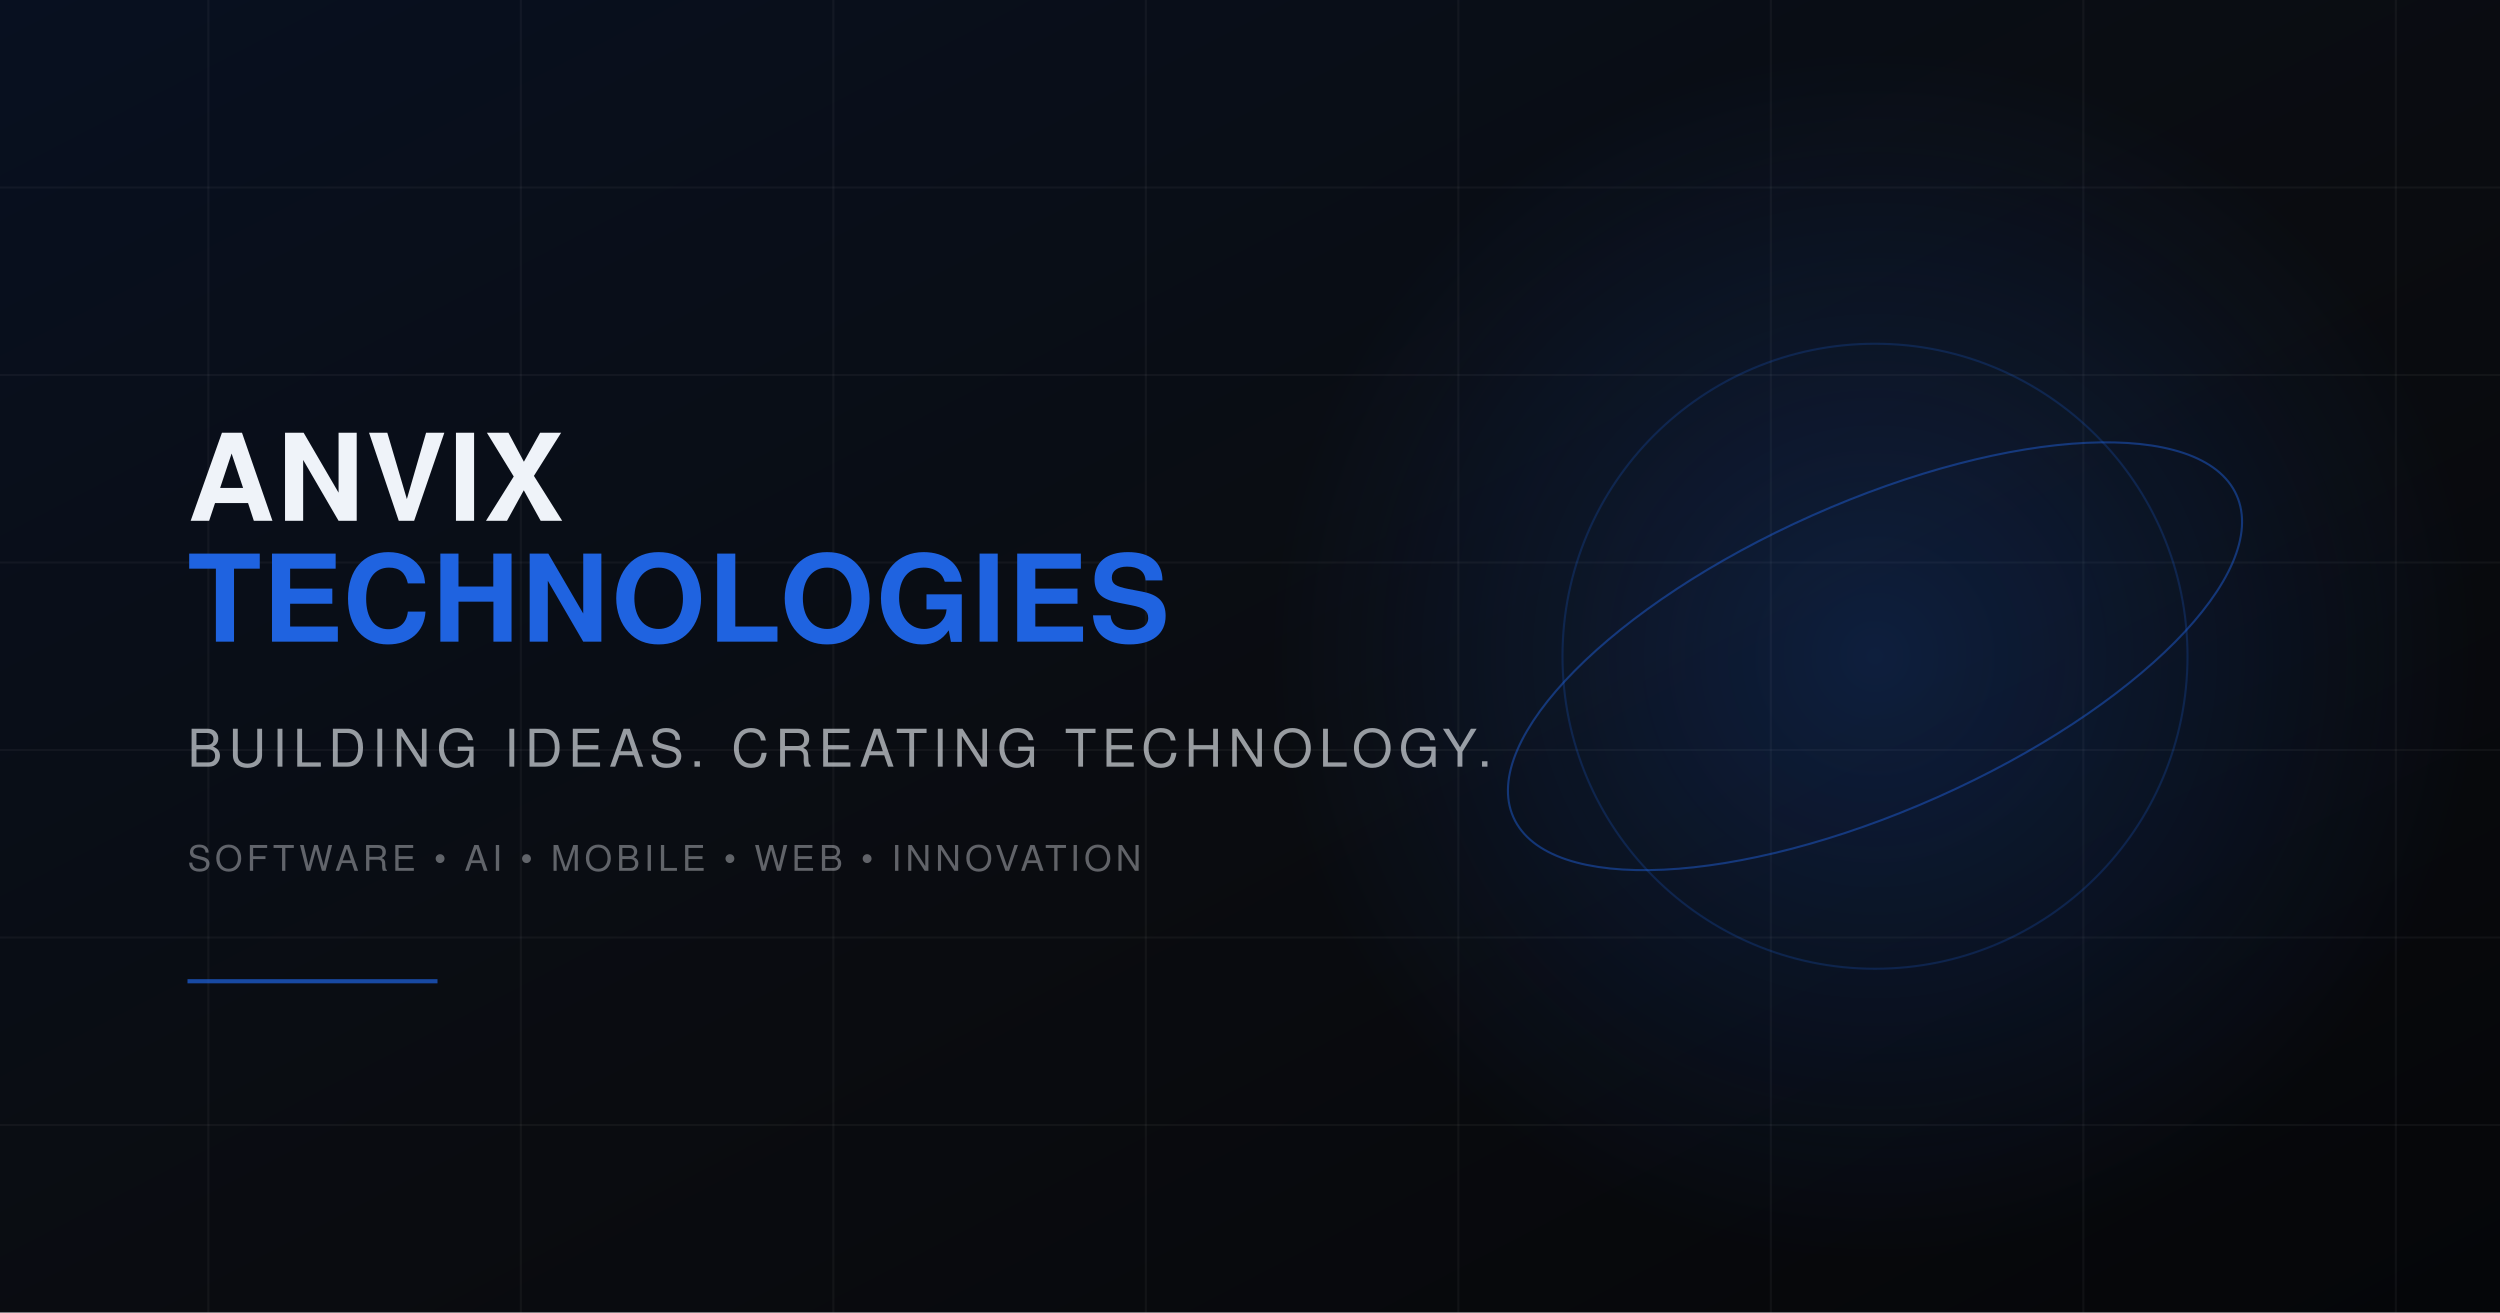
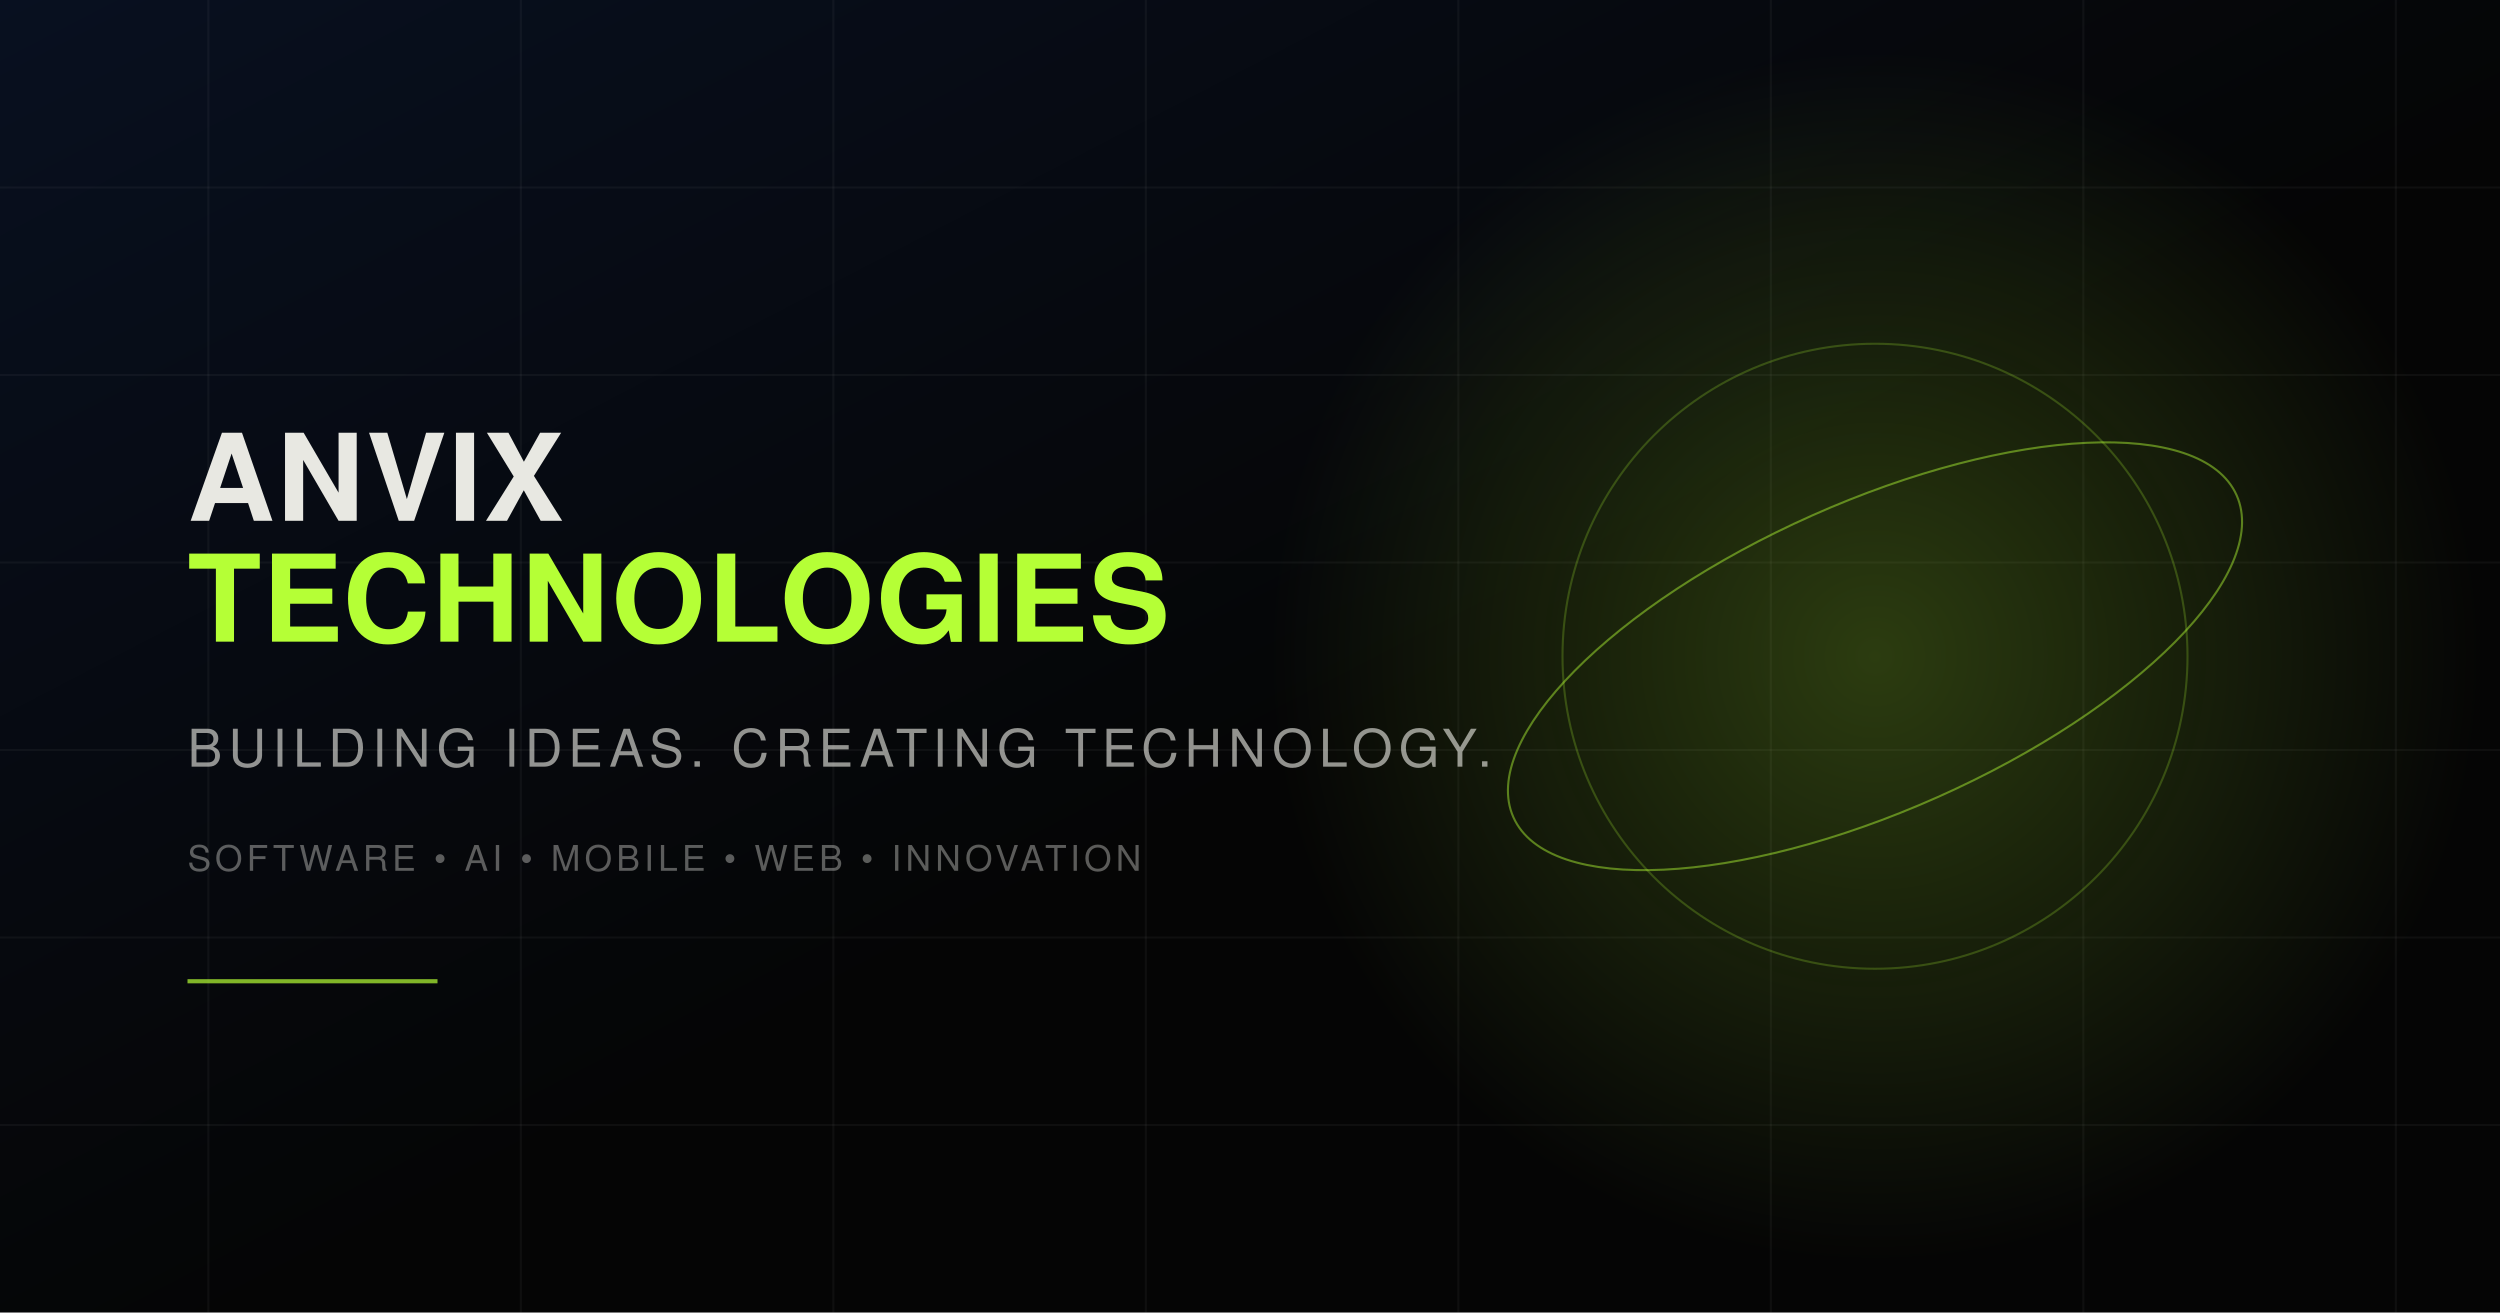
<svg xmlns="http://www.w3.org/2000/svg" viewBox="0 0 1200 630" width="1200" height="630">
  <defs>
    <linearGradient id="bg" x1="0" y1="0" x2="1" y2="1">
      <stop stop-color="#081020" />
-       <stop offset="0.55" stop-color="#0A0C10" />
-       <stop offset="1" stop-color="#050609" />
+       <stop offset="0.55" stop-color="#050505" />
+       <stop offset="1" stop-color="#050505" />
    </linearGradient>
    <linearGradient id="azure" x1="30" y1="20" x2="260" y2="200" gradientUnits="userSpaceOnUse">
-       <stop stop-color="#B4D1FF" />
-       <stop offset="0.45" stop-color="#1F63E0" />
-       <stop offset="1" stop-color="#113C99" />
+       <stop stop-color="#D9FF94" />
+       <stop offset="0.45" stop-color="#B5FF36" />
+       <stop offset="1" stop-color="#557F0D" />
    </linearGradient>
    <radialGradient id="glow" cx="0.5" cy="0.5" r="0.5">
-       <stop stop-color="#1F63E0" stop-opacity="0.22" />
-       <stop offset="1" stop-color="#1F63E0" stop-opacity="0" />
+       <stop stop-color="#B5FF36" stop-opacity="0.22" />
+       <stop offset="1" stop-color="#B5FF36" stop-opacity="0" />
    </radialGradient>
  </defs>
  <rect width="1200" height="630" fill="url(#bg)" />
  <g stroke="#FFFFFF" stroke-opacity="0.04">
    <path d="M0 90h1200M0 180h1200M0 270h1200M0 360h1200M0 450h1200M0 540h1200" />
    <path d="M100 0v630M250 0v630M400 0v630M550 0v630M700 0v630M850 0v630M1000 0v630M1150 0v630" />
  </g>
  <circle cx="900" cy="315" r="290" fill="url(#glow)" />
  <g transform="translate(900 315)">
-     <ellipse rx="190" ry="74" fill="none" stroke="#1F63E0" stroke-opacity="0.45" transform="rotate(-24)" />
-     <ellipse rx="150" ry="150" fill="none" stroke="#1F63E0" stroke-opacity="0.22" />
+     <ellipse rx="190" ry="74" fill="none" stroke="#B5FF36" stroke-opacity="0.45" transform="rotate(-24)" />
+     <ellipse rx="150" ry="150" fill="none" stroke="#B5FF36" stroke-opacity="0.22" />
    <path d="M0 -84 L46 76 H27.6 L0 4.4 L-27.6 76 H-46 Z" fill="url(#gold)" />
    <path d="M0 -84 L0 4.4 L-27.6 76 H-46 Z" fill="url(#gold)" fill-opacity="0.55" />
  </g>
  <g font-family="Helvetica, Arial, sans-serif">
-     <text x="90" y="250" fill="#EFF3F9" font-size="58" font-weight="600" letter-spacing="1">ANVIX</text>
-     <text x="90" y="308" fill="#1F63E0" font-size="58" font-weight="600" letter-spacing="1">TECHNOLOGIES</text>
-     <text x="90" y="368" fill="#EFF3F9" fill-opacity="0.62" font-size="25" letter-spacing="3">BUILDING IDEAS. CREATING TECHNOLOGY.</text>
-     <text x="90" y="418" fill="#EFF3F9" fill-opacity="0.38" font-size="17" letter-spacing="2">SOFTWARE  •  AI  •  MOBILE  •  WEB  •  INNOVATION</text>
+     <text x="90" y="250" fill="#E8E8E2" font-size="58" font-weight="600" letter-spacing="1">ANVIX</text>
+     <text x="90" y="308" fill="#B5FF36" font-size="58" font-weight="600" letter-spacing="1">TECHNOLOGIES</text>
+     <text x="90" y="368" fill="#E8E8E2" fill-opacity="0.62" font-size="25" letter-spacing="3">BUILDING IDEAS. CREATING TECHNOLOGY.</text>
+     <text x="90" y="418" fill="#E8E8E2" fill-opacity="0.38" font-size="17" letter-spacing="2">SOFTWARE  •  AI  •  MOBILE  •  WEB  •  INNOVATION</text>
  </g>
-   <rect x="90" y="470" width="120" height="2" fill="#1F63E0" fill-opacity="0.7" />
+   <rect x="90" y="470" width="120" height="2" fill="#B5FF36" fill-opacity="0.7" />
</svg>
